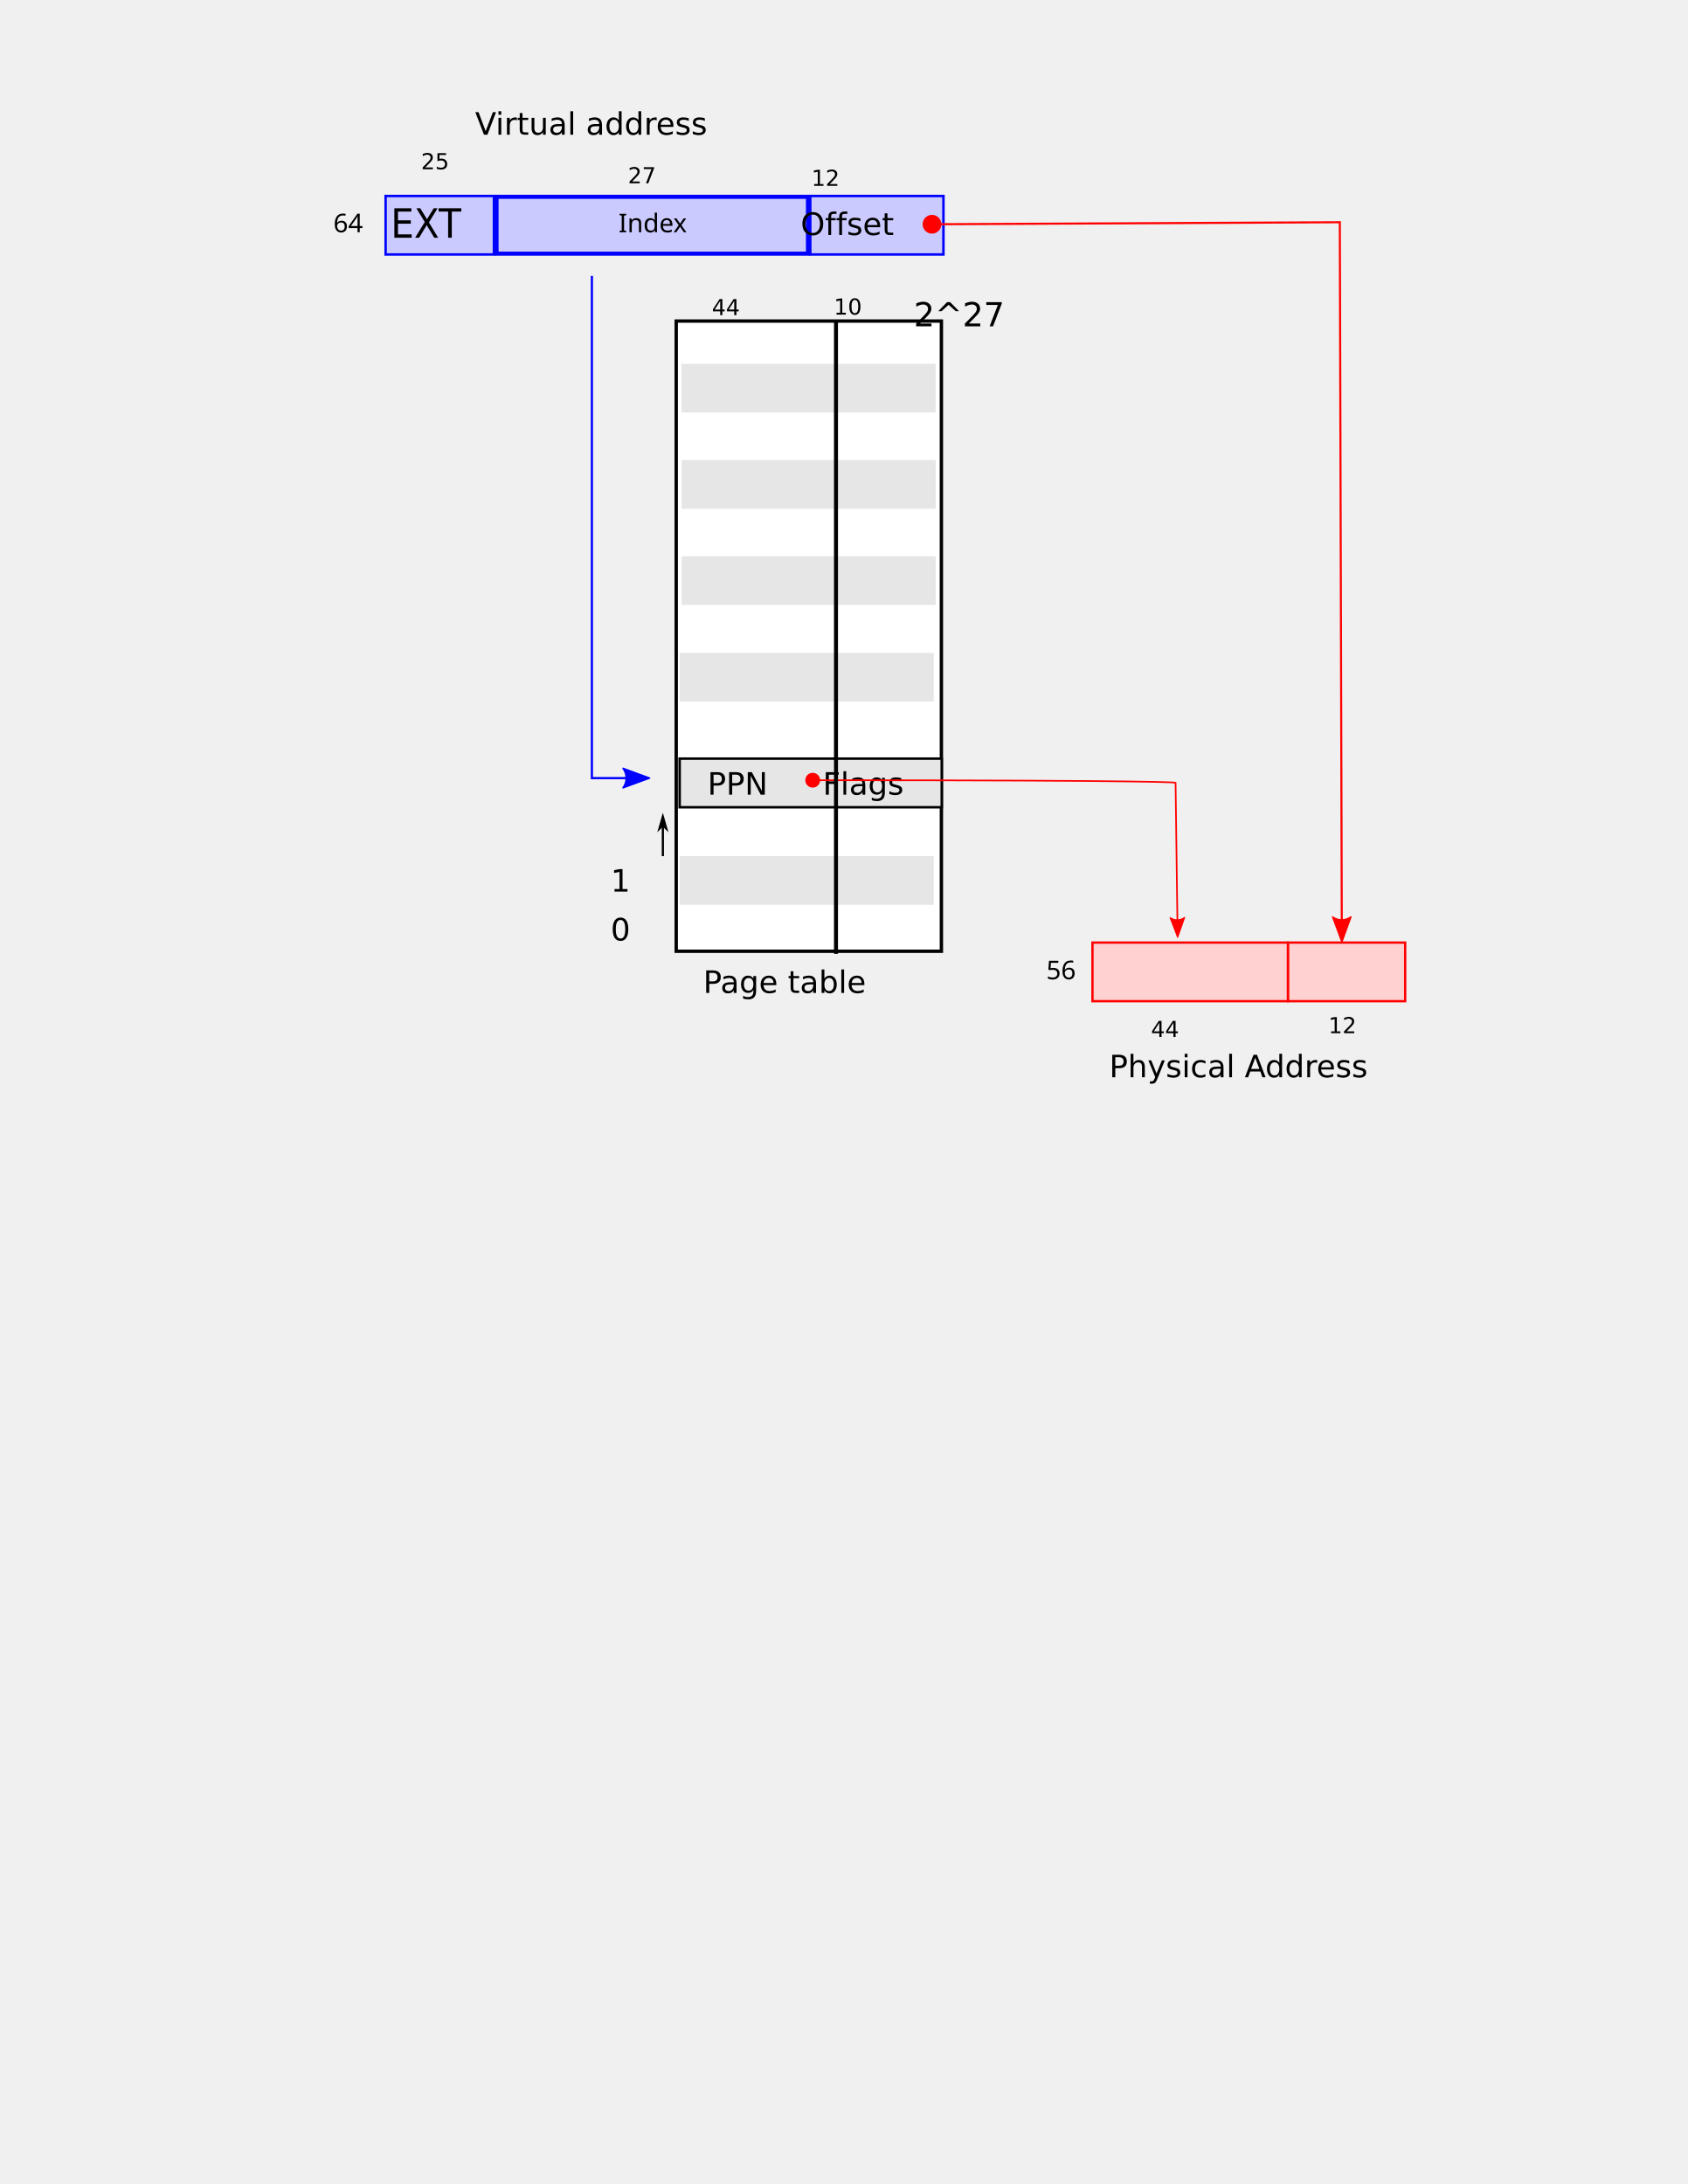
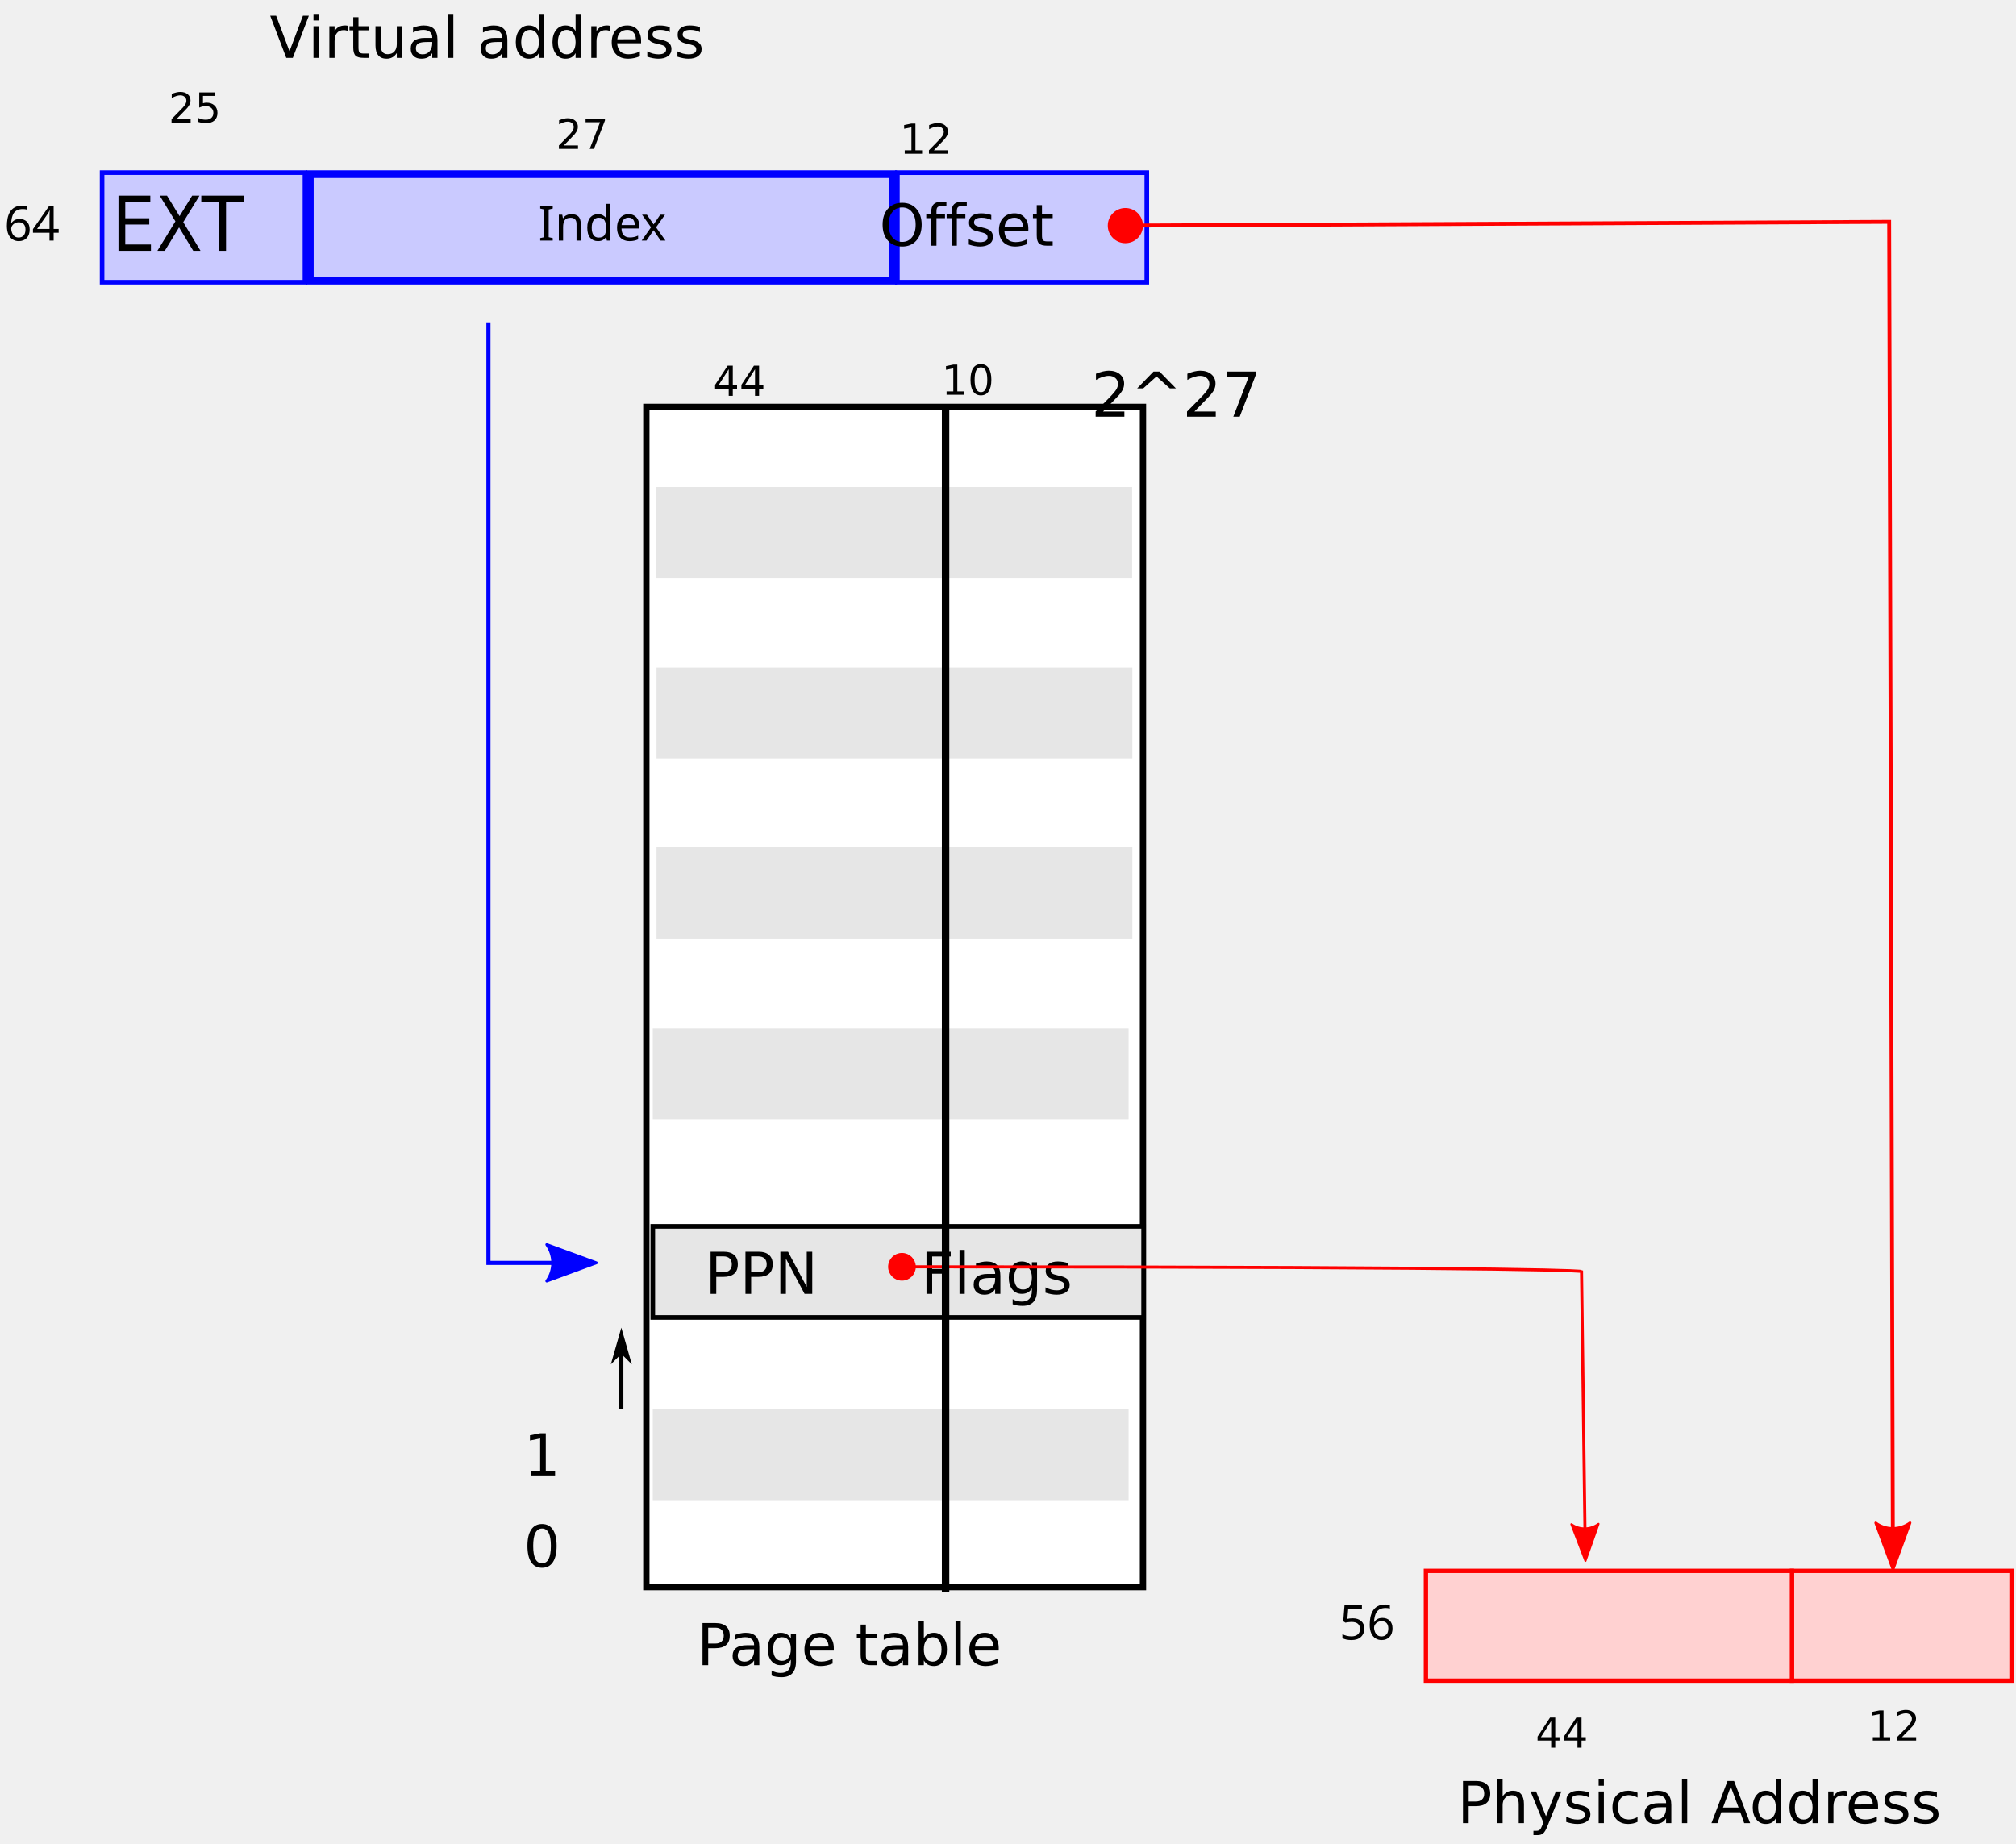
- <svg xmlns="http://www.w3.org/2000/svg" xmlns:xlink="http://www.w3.org/1999/xlink" width="816" height="1056" id="svg2" version="1.1" viewBox="0 0 765 990">
+ <svg xmlns="http://www.w3.org/2000/svg" xmlns:xlink="http://www.w3.org/1999/xlink" id="svg2" version="1.1" viewBox="150.07 47.05 487.89 446.28">
  <defs id="defs4">
    <linearGradient id="linearGradient12068">
      <stop style="stop-color:#0000ff;stop-opacity:1;" offset="0" id="stop12070" />
      <stop style="stop-color:#ff0000;stop-opacity:1" offset="1" id="stop12072" />
    </linearGradient>
    <linearGradient id="linearGradient10843">
      <stop id="stop10845" offset="0" style="stop-color:#dddddd;stop-opacity:1;" />
      <stop id="stop10847" offset="1" style="stop-color:#ffffff;stop-opacity:1;" />
    </linearGradient>
    <marker style="overflow:visible" id="Arrow1Mend" refX="0" refY="0" orient="auto">
      <path transform="matrix(-0.4,0,0,-0.4,-4,0)" style="fill-rule:evenodd;stroke:#000000;stroke-width:1pt;marker-start:none" d="M 0,0 5,-5 -12.5,0 5,5 Z" id="path3647" />
    </marker>
    <marker style="overflow:visible" id="Arrow2Lendv" refX="0" refY="0" orient="auto">
      <path transform="matrix(-1.1,0,0,-1.1,-1.1,0)" d="M 8.719,4.034 -2.207,0.016 8.719,-4.002 c -1.745,2.372 -1.735,5.617 -6e-7,8.035 z" style="font-size:12px;fill:#ff0000;fill-rule:evenodd;stroke:#ff0000;stroke-width:0.625;stroke-linejoin:round" id="path5041" />
    </marker>
    <marker style="overflow:visible" id="Arrow2Lendo" refX="0" refY="0" orient="auto">
      <path transform="matrix(-1.1,0,0,-1.1,-1.1,0)" d="M 8.719,4.034 -2.207,0.016 8.719,-4.002 c -1.745,2.372 -1.735,5.617 -6e-7,8.035 z" style="font-size:12px;fill:#0000ff;fill-rule:evenodd;stroke:#0000ff;stroke-width:0.625;stroke-linejoin:round" id="path5184" />
    </marker>
    <marker style="overflow:visible" id="Arrow2LendRr" refX="0" refY="0" orient="auto">
      <path transform="matrix(-1.1,0,0,-1.1,-1.1,0)" d="M 8.719,4.034 -2.207,0.016 8.719,-4.002 c -1.745,2.372 -1.735,5.617 -6e-7,8.035 z" style="font-size:12px;fill:#009000;fill-rule:evenodd;stroke:#009000;stroke-width:0.625;stroke-linejoin:round" id="path8792" />
    </marker>
    <marker style="overflow:visible" id="Arrow2LendHf" refX="0" refY="0" orient="auto">
      <path transform="matrix(-1.1,0,0,-1.1,-1.1,0)" d="M 8.719,4.034 -2.207,0.016 8.719,-4.002 c -1.745,2.372 -1.735,5.617 -6e-7,8.035 z" style="font-size:12px;fill:#009000;fill-rule:evenodd;stroke:#009000;stroke-width:0.625;stroke-linejoin:round" id="path8795" />
    </marker>
    <marker style="overflow:visible" id="Arrow2LendRm" refX="0" refY="0" orient="auto">
      <path transform="matrix(-1.1,0,0,-1.1,-1.1,0)" d="M 8.719,4.034 -2.207,0.016 8.719,-4.002 c -1.745,2.372 -1.735,5.617 -6e-7,8.035 z" style="font-size:12px;fill:#009000;fill-rule:evenodd;stroke:#009000;stroke-width:0.625;stroke-linejoin:round" id="path8798" />
    </marker>
    <marker style="overflow:visible" id="Arrow2LendHL" refX="0" refY="0" orient="auto">
      <path transform="matrix(-1.1,0,0,-1.1,-1.1,0)" d="M 8.719,4.034 -2.207,0.016 8.719,-4.002 c -1.745,2.372 -1.735,5.617 -6e-7,8.035 z" style="font-size:12px;fill:#009000;fill-rule:evenodd;stroke:#009000;stroke-width:0.625;stroke-linejoin:round" id="path8801" />
    </marker>
    <marker orient="auto" refY="0" refX="0" id="DotLT" style="overflow:visible">
      <path id="path10251" d="m -2.5,-1 c 0,2.76 -2.24,5 -5,5 -2.76,0 -5,-2.24 -5,-5 0,-2.76 2.24,-5 5,-5 2.76,0 5,2.24 5,5 z" style="fill:#0000ff;fill-rule:evenodd;stroke:#0000ff;stroke-width:1pt;marker-start:none;marker-end:none" transform="matrix(0.8,0,0,0.8,5.92,0.8)" />
    </marker>
    <marker style="overflow:visible" id="Arrow2LendoAY" refX="0" refY="0" orient="auto">
      <path transform="matrix(-1.1,0,0,-1.1,-1.1,0)" d="M 8.719,4.034 -2.207,0.016 8.719,-4.002 c -1.745,2.372 -1.735,5.617 -6e-7,8.035 z" style="font-size:12px;fill:#0000ff;fill-rule:evenodd;stroke:#0000ff;stroke-width:0.625;stroke-linejoin:round" id="path10254" />
    </marker>
    <linearGradient gradientTransform="translate(8.858269,91.74076)" gradientUnits="userSpaceOnUse" y2="255.118" x2="274.606" y1="157.677" x1="274.606" id="linearGradient10849" xlink:href="#linearGradient10843" />
    <marker orient="auto" refY="0" refX="0" id="DotLTe" style="overflow:visible">
      <path id="path11293" d="m -2.5,-1 c 0,2.76 -2.24,5 -5,5 -2.76,0 -5,-2.24 -5,-5 0,-2.76 2.24,-5 5,-5 2.76,0 5,2.24 5,5 z" style="fill:#ff0000;fill-rule:evenodd;stroke:#ff0000;stroke-width:1pt;marker-start:none;marker-end:none" transform="matrix(0.8,0,0,0.8,5.92,0.8)" />
    </marker>
    <marker style="overflow:visible" id="Arrow2LendoAY0" refX="0" refY="0" orient="auto">
      <path transform="matrix(-1.1,0,0,-1.1,-1.1,0)" d="M 8.719,4.034 -2.207,0.016 8.719,-4.002 c -1.745,2.372 -1.735,5.617 -6e-7,8.035 z" style="font-size:12px;fill:#ff0000;fill-rule:evenodd;stroke:#ff0000;stroke-width:0.625;stroke-linejoin:round" id="path11296" />
    </marker>
    <linearGradient gradientTransform="translate(8.85827,91.74076)" y2="256.507" x2="506.278" y1="159.066" x1="506.278" gradientUnits="userSpaceOnUse" id="linearGradient13321" xlink:href="#linearGradient10843" />
    <marker orient="auto" refY="0" refX="0" id="DotLTe6" style="overflow:visible">
      <path id="path14736" d="m -2.5,-1 c 0,2.76 -2.24,5 -5,5 -2.76,0 -5,-2.24 -5,-5 0,-2.76 2.24,-5 5,-5 2.76,0 5,2.24 5,5 z" style="fill:#ff9999;fill-rule:evenodd;stroke:#ff9999;stroke-width:1pt;marker-start:none;marker-end:none" transform="matrix(0.8,0,0,0.8,5.92,0.8)" />
    </marker>
    <marker style="overflow:visible" id="Arrow2LendoAY0I" refX="0" refY="0" orient="auto">
      <path transform="matrix(-1.1,0,0,-1.1,-1.1,0)" d="M 8.719,4.034 -2.207,0.016 8.719,-4.002 c -1.745,2.372 -1.735,5.617 -6e-7,8.035 z" style="font-size:12px;fill:#ff9999;fill-rule:evenodd;stroke:#ff9999;stroke-width:0.625;stroke-linejoin:round" id="path14739" />
    </marker>
  </defs>
  <g style="display:inline" id="layer1" transform="translate(0,-62.36222)">
    <rect style="color:#000000;display:inline;overflow:visible;visibility:visible;fill:#ffffff;stroke:#000000;stroke-width:1.524px;stroke-linecap:butt;stroke-linejoin:miter;stroke-miterlimit:4;stroke-dasharray:none;stroke-dashoffset:0;stroke-opacity:1;marker:none;enable-background:accumulate" id="rect11173" width="120.193" height="285.662" x="306.49" y="207.896" />
    <text xml:space="preserve" style="font-style:normal;font-weight:normal;line-height:0%;font-family:'Bitstream Vera Sans';text-align:center;text-anchor:middle;fill:#000000;fill-opacity:1;stroke:none" x="475.825" y="776.004" id="text9713">
      <tspan id="tspan9715" x="475.825" y="779.122" style="font-size:14px;line-height:1.25;text-align:end;text-anchor:end" />
    </text>
    <text id="text9745" y="776.004" x="481.08" style="font-style:normal;font-weight:normal;line-height:0%;font-family:'Bitstream Vera Sans';text-align:start;text-anchor:start;fill:#000000;fill-opacity:1;stroke:none" xml:space="preserve">
      <tspan style="font-size:14px;line-height:1.25;text-align:start;text-anchor:start" y="779.122" x="481.08" id="tspan9747" />
    </text>
    <rect y="489.629" x="583.733" height="26.575" width="53.15" id="rect9848" style="fill:#ffd1d1;fill-opacity:1;fill-rule:evenodd;stroke:#ff0000;stroke-width:1.052px;stroke-linecap:butt;stroke-linejoin:miter;stroke-opacity:1" />
    <text id="text9862" y="123.419" x="277.482" style="font-style:normal;font-weight:normal;line-height:0%;font-family:'Bitstream Vera Sans';text-align:center;text-anchor:middle;fill:#000000;fill-opacity:1;stroke:none" xml:space="preserve">
      <tspan style="font-size:14px;line-height:1.25;text-align:center;text-anchor:middle" y="123.419" x="277.482" id="tspan9864">Virtual address</tspan>
    </text>
    <text id="text9880" y="550.683" x="570.865" style="font-style:normal;font-weight:normal;line-height:0%;font-family:'Bitstream Vera Sans';text-align:center;text-anchor:middle;fill:#000000;fill-opacity:1;stroke:none" xml:space="preserve">
      <tspan style="font-size:14px;line-height:1.25;text-align:center;text-anchor:middle" y="550.683" x="570.865" id="tspan9882">Physical Address</tspan>
    </text>
    <text xml:space="preserve" style="font-style:normal;font-weight:normal;line-height:0%;font-family:'Bitstream Vera Sans';text-align:end;text-anchor:end;fill:#000000;fill-opacity:1;stroke:none" x="399.585" y="146.62" id="text9840">
      <tspan id="tspan9842" x="399.585" y="146.62" style="font-size:10px;line-height:1.25;text-align:end;text-anchor:end">12</tspan>
    </text>
    <rect y="151.569" x="225.052" height="25.777" width="141.16" id="rect10851" style="fill:#cacaff;fill-opacity:1;fill-rule:evenodd;stroke:#0000ff;stroke-width:1.85px;stroke-linecap:butt;stroke-linejoin:miter;stroke-opacity:1" />
    <rect y="151.204" x="367.247" height="26.507" width="60.363" id="rect10867" style="fill:#cacaff;fill-opacity:1;fill-rule:evenodd;stroke:#0000ff;stroke-width:1.12px;stroke-linecap:butt;stroke-linejoin:miter;stroke-opacity:1" />
    <text xml:space="preserve" style="font-style:normal;font-weight:normal;line-height:0%;font-family:'Bitstream Vera Sans';text-align:center;text-anchor:middle;fill:#000000;fill-opacity:1;stroke:none" x="393.565" y="168.886" id="text10863">
      <tspan id="tspan10865" x="393.565" y="168.886" style="font-size:14px;line-height:1.25;text-align:center;text-anchor:middle">Offset</tspan>
    </text>
    <rect style="fill:#ffd1d1;fill-opacity:1;fill-rule:evenodd;stroke:#ff0000;stroke-width:1.052px;stroke-linecap:butt;stroke-linejoin:miter;stroke-opacity:1" id="rect11018" width="88.583" height="26.575" x="495.15" y="489.629" />
    <text id="text11020" y="530.709" x="602.073" style="font-style:normal;font-weight:normal;line-height:0%;font-family:'Bitstream Vera Sans';text-align:start;text-anchor:start;fill:#000000;fill-opacity:1;stroke:none" xml:space="preserve">
      <tspan style="font-size:10px;line-height:1.25;text-align:start;text-anchor:start" y="530.709" x="602.073" id="tspan11022">12</tspan>
    </text>
    <rect style="color:#000000;display:inline;overflow:visible;visibility:visible;fill:#e6e6e6;fill-opacity:1;fill-rule:evenodd;stroke:none;stroke-width:1.099px;marker:none;enable-background:accumulate" id="rect11175" width="115.157" height="22.067" x="308.043" y="450.444" />
    <rect y="406.24" x="308.051" height="22.051" width="118.782" id="rect11177" style="color:#000000;display:inline;overflow:visible;visibility:visible;fill:#e6e6e6;fill-opacity:1;fill-rule:evenodd;stroke:#000000;stroke-width:1.116px;marker:none;enable-background:accumulate" />
    <text id="text11179" y="422.581" x="343.874" style="font-style:normal;font-weight:normal;line-height:0%;font-family:'Bitstream Vera Sans';fill:#000000;fill-opacity:1;stroke:none" xml:space="preserve">
      <tspan style="font-size:14px;line-height:1.25;text-align:center;text-anchor:middle" y="422.581" x="343.874" id="tspan11181">PPN</tspan>
    </text>
    <text id="text11183" y="422.581" x="400.807" style="font-style:normal;font-weight:normal;line-height:0%;font-family:'Bitstream Vera Sans';fill:#000000;fill-opacity:1;stroke:none" xml:space="preserve">
      <tspan style="font-size:14px;line-height:1.25;text-align:center;text-anchor:middle" y="422.581" x="400.807" id="tspan11185">Flags</tspan>
    </text>
    <rect style="color:#000000;display:inline;overflow:visible;visibility:visible;fill:#e6e6e6;fill-opacity:1;fill-rule:evenodd;stroke:none;stroke-width:1.099px;marker:none;enable-background:accumulate" id="rect11189" width="115.157" height="22.067" x="308.043" y="358.299" />
    <text xml:space="preserve" style="font-style:normal;font-weight:normal;line-height:0%;font-family:'Bitstream Vera Sans';text-align:end;text-anchor:end;fill:#000000;fill-opacity:1;stroke:none" x="304.772" y="488.673" id="text11197">
      <tspan id="tspan11199" x="304.772" y="488.673" style="font-size:14px;line-height:1.25;text-align:end;text-anchor:end">0</tspan>
    </text>
    <text id="text11201" y="466.527" x="304.772" style="font-style:normal;font-weight:normal;line-height:0%;font-family:'Bitstream Vera Sans';text-align:end;text-anchor:end;fill:#000000;fill-opacity:1;stroke:none" xml:space="preserve">
      <tspan style="font-size:14px;line-height:1.25;text-align:end;text-anchor:end" y="466.527" x="304.772" id="tspan11203">1</tspan>
    </text>
    <path id="path9949-2" d="M 300.435,450.444 V 432.728" style="fill:none;stroke:#000000;stroke-width:1px;stroke-linecap:butt;stroke-linejoin:miter;stroke-opacity:1;marker-end:url(#Arrow1Mend)" />
    <text id="text13449" y="204.965" x="393.821" style="font-style:normal;font-weight:normal;line-height:0%;font-family:'Bitstream Vera Sans';fill:#000000;fill-opacity:1;stroke:none" xml:space="preserve">
      <tspan style="font-size:10px;line-height:1.25;text-align:center;text-anchor:middle" y="204.965" x="393.821" id="tspan13451">10</tspan>
    </text>
    <path style="fill:none;stroke:#0000ff;stroke-width:0.999;stroke-linecap:butt;stroke-linejoin:miter;stroke-miterlimit:4;stroke-dasharray:none;stroke-opacity:1;marker-end:url(#Arrow2Lendo)" d="m 268.272,187.425 v 227.657 h 24.803" id="path12062" />
    <text xml:space="preserve" style="font-style:normal;font-weight:normal;line-height:0%;font-family:'Bitstream Vera Sans';fill:#000000;fill-opacity:1;stroke:none" x="365.143" y="512.452" id="text12937">
      <tspan id="tspan12939" x="365.143" y="512.452" style="font-size:14px;line-height:1.25;text-align:center;text-anchor:middle">Page table</tspan>
    </text>
    <rect y="151.197" x="174.774" height="26.52" width="49.091" id="rect3622" style="fill:#cacaff;fill-opacity:1;fill-rule:evenodd;stroke:#0000ff;stroke-width:1.107px;stroke-linecap:butt;stroke-linejoin:miter;stroke-opacity:1" />
    <text xml:space="preserve" style="font-style:normal;font-variant:normal;font-weight:normal;font-stretch:normal;line-height:0%;font-family:'Bitstream Vera Sans';-inkscape-font-specification:'Bitstream Vera Sans, Normal';text-align:start;writing-mode:lr-tb;text-anchor:start;fill:#000000;fill-opacity:1;stroke:none" x="284.592" y="145.452" id="text4746">
      <tspan id="tspan4748" x="284.592" y="145.452" style="font-size:10px;line-height:1.25">27</tspan>
    </text>
    <text id="text4740" y="162.561" x="211.577" style="font-style:normal;font-variant:normal;font-weight:normal;font-stretch:normal;line-height:0%;font-family:'Bitstream Vera Sans';-inkscape-font-specification:'Bitstream Vera Sans, Normal';text-align:center;writing-mode:lr-tb;text-anchor:middle;fill:#000000;fill-opacity:1;stroke:none" xml:space="preserve" transform="scale(0.9555814,1.046483)">
      <tspan id="tspan4744" x="211.577" y="162.561" style="font-size:17.5px;line-height:0.5">EXT</tspan>
    </text>
    <text xml:space="preserve" style="font-style:normal;font-variant:normal;font-weight:normal;font-stretch:normal;line-height:0%;font-family:'Bitstream Vera Sans';-inkscape-font-specification:'Bitstream Vera Sans, Normal';text-align:end;writing-mode:lr-tb;text-anchor:end;fill:#000000;fill-opacity:1;stroke:none" x="474.406" y="210.273" id="text3734">
      <tspan y="210.273" x="474.406" id="tspan3736" style="font-size:15px;line-height:1.25">2^27</tspan>
    </text>
    <text xml:space="preserve" style="font-style:normal;font-weight:normal;line-height:0%;font-family:'Bitstream Vera Sans';fill:#000000;fill-opacity:1;stroke:none" x="338.544" y="205.224" id="text390">
      <tspan id="tspan388" x="338.544" y="205.224" style="font-size:10px;line-height:1.25;text-align:center;text-anchor:middle">44</tspan>
    </text>
    <text id="text394" y="532.425" x="537.584" style="font-style:normal;font-weight:normal;line-height:0%;font-family:'Bitstream Vera Sans';fill:#000000;fill-opacity:1;stroke:none" xml:space="preserve">
      <tspan style="font-size:10px;line-height:1.25;text-align:center;text-anchor:middle" y="532.425" x="537.584" id="tspan392">44</tspan>
    </text>
    <text id="text335" y="739.374" x="475.301" style="font-style:normal;font-weight:normal;line-height:0%;font-family:'Bitstream Vera Sans';text-align:center;text-anchor:middle;fill:#000000;fill-opacity:1;stroke:none" xml:space="preserve">
      <tspan style="font-size:14px;line-height:1.25;text-align:end;text-anchor:end" y="742.491" x="475.301" id="tspan333" />
    </text>
    <text xml:space="preserve" style="font-style:normal;font-weight:normal;font-size:11.719px;line-height:125%;font-family:sans-serif;text-align:start;letter-spacing:0px;word-spacing:0px;writing-mode:lr-tb;text-anchor:start;fill:#000000;fill-opacity:1;stroke:none;stroke-width:0.938px;stroke-linecap:butt;stroke-linejoin:miter;stroke-opacity:1" x="280.34" y="167.653" id="text298">
      <tspan id="tspan296" x="280.34" y="167.653" style="stroke-width:0.938px">Index</tspan>
    </text>
    <text id="text302" y="139.08" x="190.842" style="font-style:normal;font-variant:normal;font-weight:normal;font-stretch:normal;line-height:0%;font-family:'Bitstream Vera Sans';-inkscape-font-specification:'Bitstream Vera Sans, Normal';text-align:start;writing-mode:lr-tb;text-anchor:start;fill:#000000;fill-opacity:1;stroke:none" xml:space="preserve">
      <tspan style="font-size:10px;line-height:1.25" y="139.08" x="190.842" id="tspan300">25</tspan>
    </text>
    <rect y="314.501" x="308.953" height="22.067" width="115.157" id="rect304" style="color:#000000;display:inline;overflow:visible;visibility:visible;fill:#e6e6e6;fill-opacity:1;fill-rule:evenodd;stroke:none;stroke-width:1.099px;marker:none;enable-background:accumulate" />
    <rect style="color:#000000;display:inline;overflow:visible;visibility:visible;fill:#e6e6e6;fill-opacity:1;fill-rule:evenodd;stroke:none;stroke-width:1.099px;marker:none;enable-background:accumulate" id="rect306" width="115.157" height="22.067" x="308.953" y="270.92" />
    <path style="fill:none;fill-rule:evenodd;stroke:#ff0000;stroke-width:0.74px;stroke-linecap:butt;stroke-linejoin:miter;stroke-opacity:1;marker-start:url(#DotLTe);marker-end:url(#Arrow2Lendv)" d="m 368.412,416.031 c 162.569,0 164.406,1.123 164.406,1.123 l 0.918,69.055" id="path1823" />
    <path style="fill:none;fill-rule:evenodd;stroke:#ff0000;stroke-width:0.939;stroke-linecap:butt;stroke-linejoin:miter;stroke-miterlimit:4;stroke-dasharray:none;stroke-opacity:1;marker-start:url(#DotLTe);marker-end:url(#Arrow2Lendv)" d="m 422.494,164.013 c 183.859,-0.91 184.769,-0.91 184.769,-0.91 l 0.91,324.939" id="path1831" />
    <rect y="227.286" x="308.899" height="22.067" width="115.157" id="rect308" style="color:#000000;display:inline;overflow:visible;visibility:visible;fill:#e6e6e6;fill-opacity:1;fill-rule:evenodd;stroke:none;stroke-width:1.099px;marker:none;enable-background:accumulate" />
    <text xml:space="preserve" style="font-style:normal;font-weight:normal;font-size:11.719px;line-height:125%;font-family:sans-serif;text-align:start;letter-spacing:0px;word-spacing:0px;writing-mode:lr-tb;text-anchor:start;fill:#000000;fill-opacity:1;stroke:none;stroke-width:0.938px;stroke-linecap:butt;stroke-linejoin:miter;stroke-opacity:1" x="151.092" y="167.653" id="text1873">
      <tspan id="tspan1871" x="151.092" y="167.653" style="stroke-width:0.938px">64</tspan>
    </text>
    <text xml:space="preserve" style="font-style:normal;font-weight:normal;font-size:11.719px;line-height:125%;font-family:sans-serif;text-align:start;letter-spacing:0px;word-spacing:0px;writing-mode:lr-tb;text-anchor:start;fill:#000000;fill-opacity:1;stroke:none;stroke-width:0.938px;stroke-linecap:butt;stroke-linejoin:miter;stroke-opacity:1" x="474.211" y="506.246" id="text1877">
      <tspan id="tspan1875" x="474.211" y="506.246" style="stroke-width:0.938px">56</tspan>
    </text>
    <path id="path11187" d="m 378.909,207.731 v 287.005" style="fill:none;stroke:#000000;stroke-width:1.8px;stroke-linecap:butt;stroke-linejoin:miter;stroke-opacity:1" />
  </g>
</svg>
